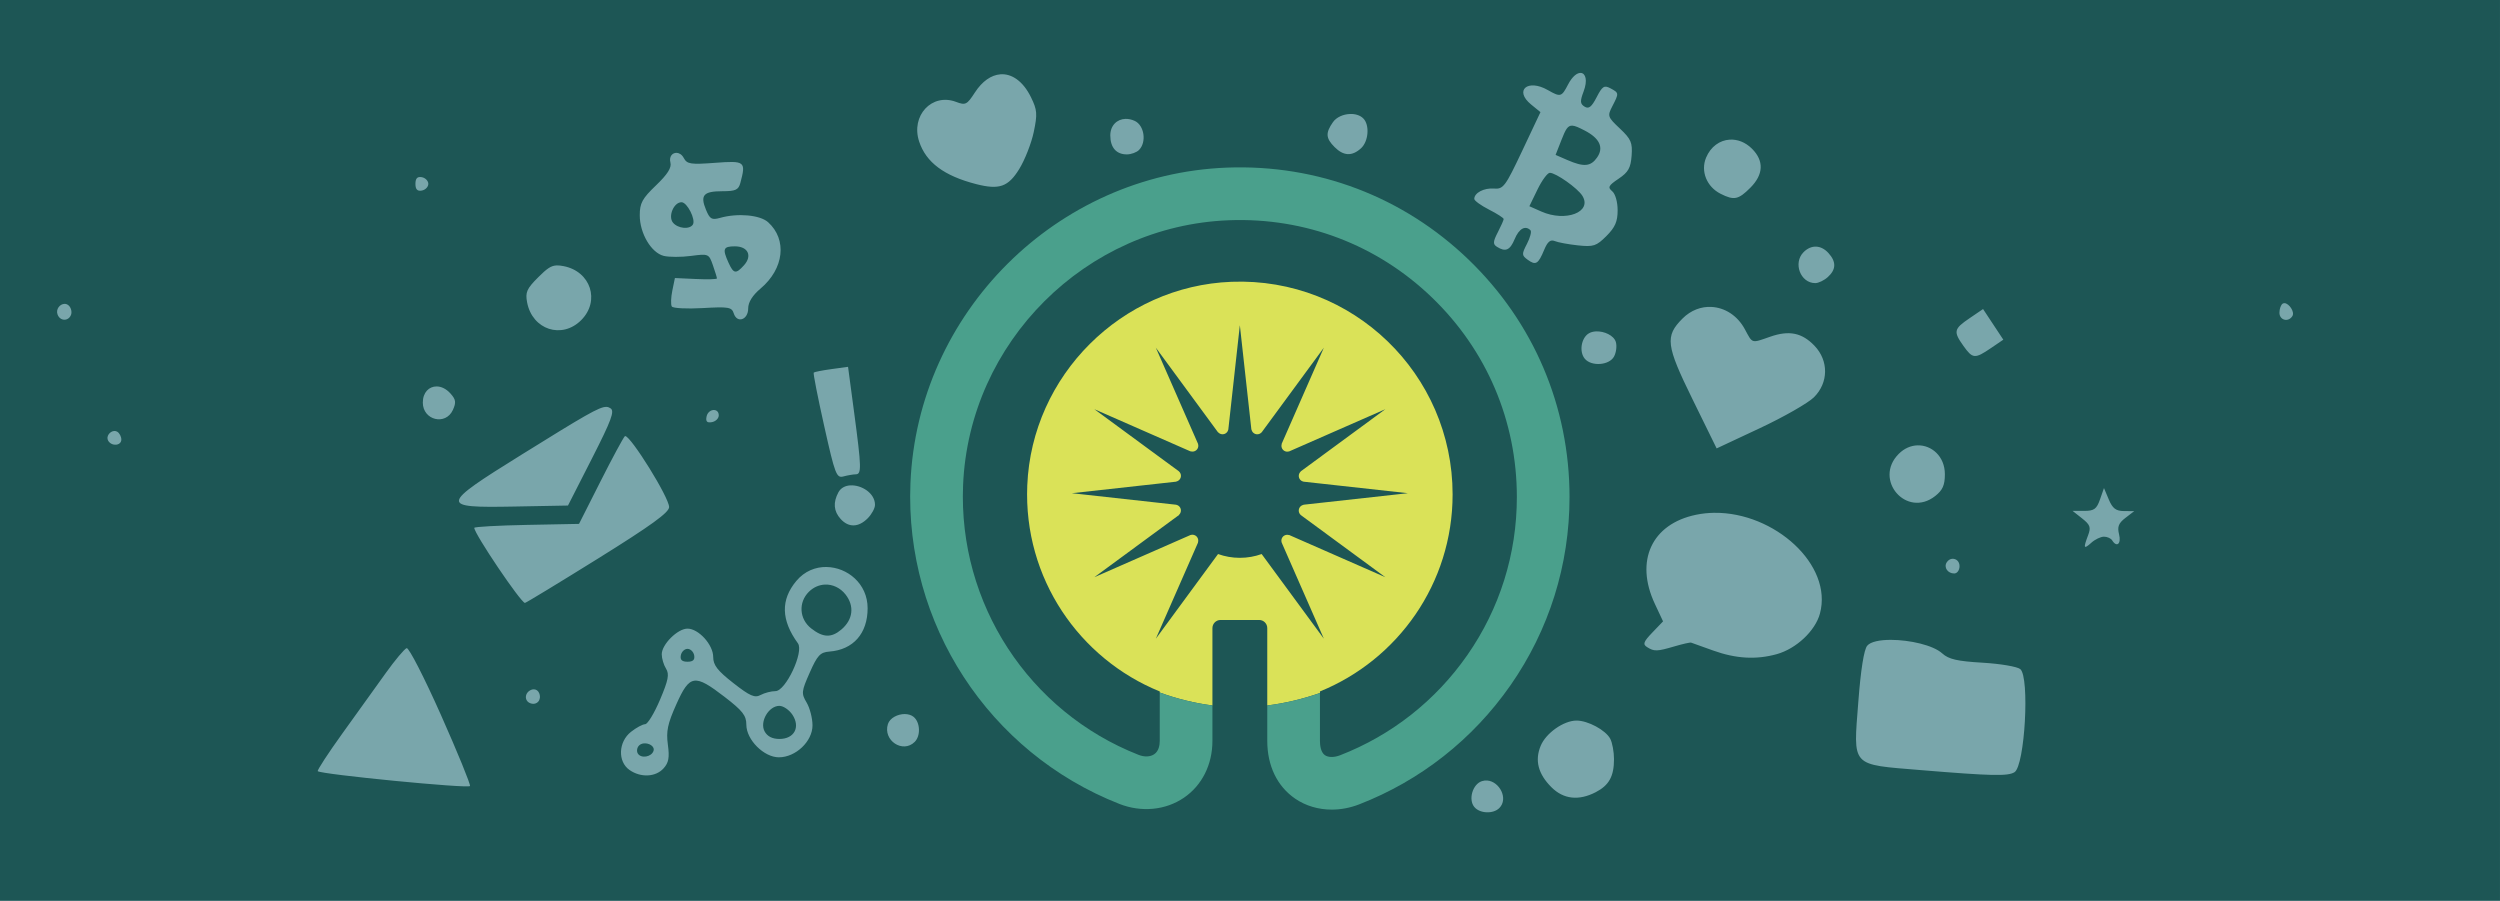
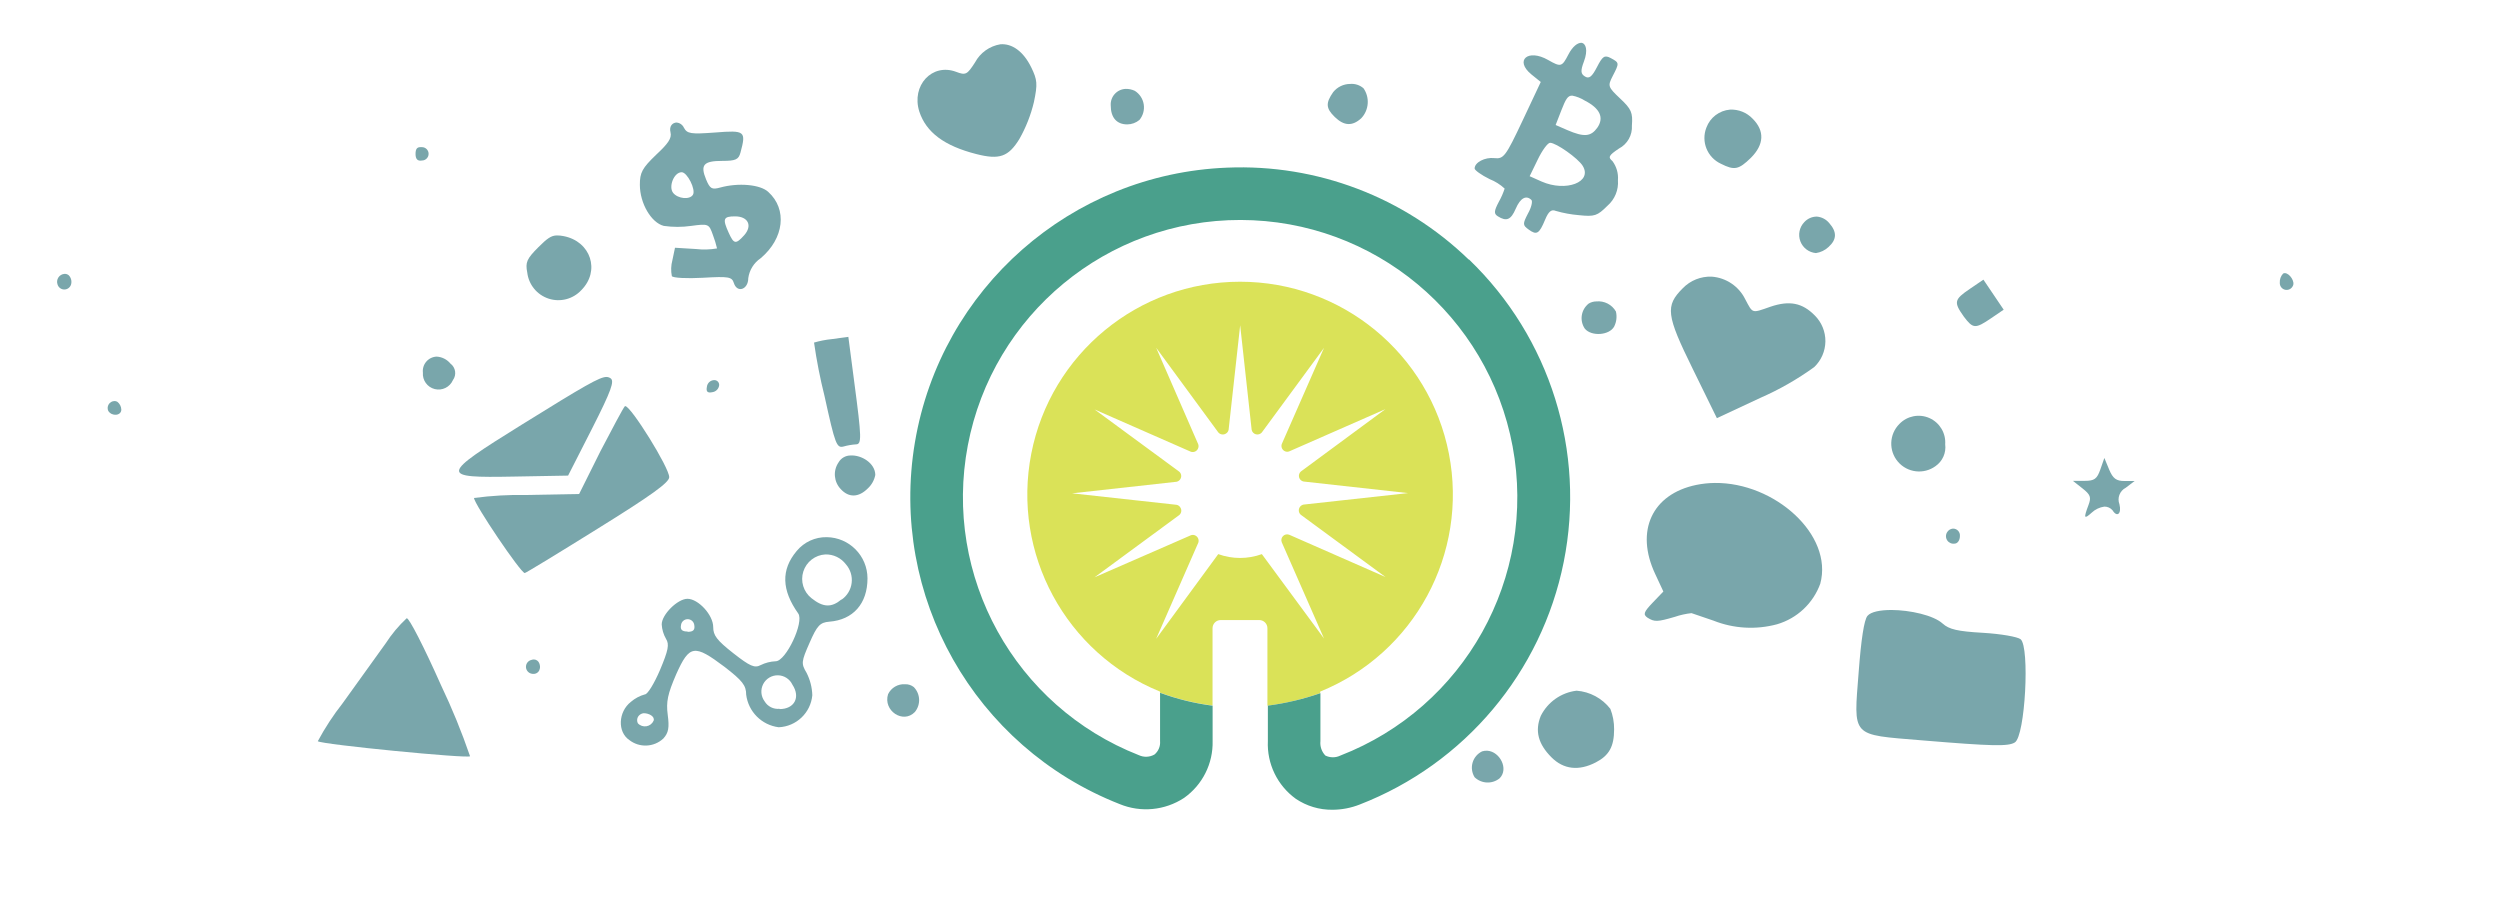
- <svg xmlns="http://www.w3.org/2000/svg" width="333.061" height="120" viewBox="0 0 88.122 31.75" version="1.1" id="svg8">
-   <defs id="defs2" />
-   <g id="layer1" transform="translate(-59.36641,-80.29061)">
-     <rect style="fill:#79a6ab;fill-opacity:1;stroke-width:0.294;stroke-linecap:square;stroke-dashoffset:0.093" id="rect962" width="88.122" height="31.75" x="59.366" y="80.291" />
-     <path id="path931" style="fill:#1d5655;fill-opacity:1;stroke-width:0.13" d="m 59.366,80.291 v 15.875 15.875 h 44.061 44.061 v -15.875 -15.875 h -44.061 z m 55.726,2.57 c 0.163,0.015 0.245,0.256 0.094,0.656 -0.13,0.344 -0.124,0.434 0.036,0.533 0.146,0.091 0.247,0.011 0.424,-0.332 0.199,-0.388 0.267,-0.432 0.486,-0.315 0.305,0.163 0.305,0.172 0.068,0.631 -0.179,0.346 -0.168,0.379 0.266,0.788 0.394,0.372 0.447,0.495 0.413,0.957 -0.032,0.431 -0.117,0.582 -0.458,0.811 -0.359,0.241 -0.392,0.304 -0.227,0.441 0.111,0.092 0.192,0.377 0.192,0.672 0,0.398 -0.088,0.6 -0.395,0.907 -0.355,0.355 -0.455,0.388 -1.004,0.33 -0.335,-0.036 -0.703,-0.104 -0.818,-0.152 -0.151,-0.063 -0.254,0.022 -0.373,0.311 -0.208,0.502 -0.296,0.555 -0.581,0.347 -0.212,-0.155 -0.214,-0.196 -0.024,-0.562 0.112,-0.217 0.168,-0.432 0.123,-0.477 -0.182,-0.182 -0.404,-0.059 -0.556,0.308 -0.165,0.399 -0.323,0.468 -0.628,0.274 -0.144,-0.091 -0.138,-0.18 0.032,-0.51 0.114,-0.22 0.207,-0.43 0.207,-0.468 0,-0.038 -0.233,-0.188 -0.518,-0.333 -0.285,-0.145 -0.518,-0.315 -0.518,-0.376 0,-0.213 0.342,-0.393 0.694,-0.365 0.33,0.026 0.399,-0.066 0.997,-1.333 l 0.642,-1.361 -0.329,-0.268 c -0.61,-0.497 -0.125,-0.917 0.588,-0.51 0.448,0.256 0.485,0.246 0.713,-0.194 0.153,-0.296 0.328,-0.422 0.455,-0.41 z m -20.471,0.049 c 0.405,-0.034 0.807,0.239 1.086,0.808 0.22,0.449 0.231,0.59 0.098,1.226 -0.083,0.395 -0.313,0.982 -0.512,1.305 -0.388,0.629 -0.705,0.74 -1.519,0.531 -1.131,-0.291 -1.766,-0.765 -2.009,-1.501 -0.301,-0.912 0.45,-1.719 1.301,-1.397 0.334,0.126 0.384,0.101 0.664,-0.331 0.261,-0.402 0.577,-0.614 0.892,-0.64 z m 12.329,1.398 c 0.181,-0.007 0.357,0.043 0.47,0.156 0.232,0.232 0.188,0.812 -0.082,1.056 -0.315,0.285 -0.614,0.271 -0.929,-0.045 -0.312,-0.312 -0.324,-0.498 -0.058,-0.878 0.125,-0.178 0.366,-0.28 0.599,-0.288 z m -7.908,0.173 c 0.101,-0.002 0.21,0.02 0.32,0.07 0.34,0.155 0.429,0.751 0.152,1.027 -0.086,0.086 -0.278,0.155 -0.428,0.155 -0.372,0 -0.583,-0.242 -0.583,-0.669 0,-0.348 0.235,-0.576 0.538,-0.583 z m 15.748,0.239 c -0.166,-0.01 -0.24,0.136 -0.384,0.504 l -0.207,0.527 0.414,0.18 c 0.582,0.253 0.824,0.233 1.049,-0.089 0.244,-0.349 0.094,-0.676 -0.438,-0.951 -0.201,-0.104 -0.334,-0.166 -0.434,-0.172 z m 5.545,0.493 c 0.269,-0.017 0.553,0.086 0.788,0.321 0.428,0.428 0.407,0.909 -0.061,1.376 -0.42,0.42 -0.572,0.451 -1.047,0.211 -0.489,-0.247 -0.71,-0.795 -0.512,-1.272 0.163,-0.393 0.485,-0.614 0.831,-0.636 z m -37.115,0.465 c 0.089,0.005 0.184,0.061 0.248,0.181 0.116,0.217 0.24,0.236 1.104,0.171 1.056,-0.08 1.094,-0.05 0.891,0.709 -0.066,0.245 -0.167,0.292 -0.638,0.292 -0.662,0 -0.786,0.141 -0.573,0.655 0.136,0.329 0.203,0.367 0.498,0.284 0.621,-0.175 1.407,-0.103 1.691,0.153 0.678,0.613 0.562,1.639 -0.263,2.336 -0.289,0.244 -0.439,0.484 -0.439,0.704 v 2.53e-4 c 0,0.403 -0.394,0.537 -0.509,0.173 -0.07,-0.22 -0.182,-0.239 -1.095,-0.186 -0.56,0.032 -1.05,0.007 -1.089,-0.057 -0.039,-0.064 -0.031,-0.316 0.019,-0.559 l 0.091,-0.443 0.741,0.034 c 0.408,0.019 0.741,0.01 0.741,-0.021 0,-0.03 -0.065,-0.24 -0.143,-0.465 -0.141,-0.403 -0.155,-0.409 -0.77,-0.328 -0.345,0.046 -0.778,0.045 -0.963,-7.59e-4 -0.441,-0.111 -0.844,-0.793 -0.845,-1.428 -4.12e-4,-0.432 0.085,-0.59 0.573,-1.058 0.407,-0.39 0.555,-0.624 0.508,-0.802 -0.057,-0.218 0.074,-0.352 0.222,-0.344 z m 30.776,0.704 c -0.082,0 -0.278,0.265 -0.435,0.589 l -0.286,0.589 0.422,0.187 c 0.86,0.38 1.802,0.018 1.446,-0.555 -0.167,-0.269 -0.934,-0.81 -1.147,-0.81 z m -39.814,0.148 c 0.017,6.38e-4 0.036,0.003 0.055,0.007 0.125,0.024 0.227,0.13 0.227,0.235 0,0.105 -0.102,0.211 -0.227,0.235 -0.159,0.031 -0.227,-0.039 -0.227,-0.235 0,-0.171 0.052,-0.246 0.171,-0.241 z m 9.208,0.889 c -0.275,0 -0.484,0.501 -0.301,0.721 0.174,0.209 0.587,0.248 0.7,0.066 0.109,-0.176 -0.201,-0.787 -0.399,-0.787 z m 1.881,1.555 c -0.413,0 -0.447,0.088 -0.225,0.577 0.179,0.394 0.259,0.407 0.545,0.09 0.302,-0.334 0.142,-0.667 -0.321,-0.667 z m 38.111,0.01 c 0.153,0.006 0.304,0.082 0.436,0.227 0.279,0.308 0.272,0.578 -0.022,0.845 -0.13,0.118 -0.33,0.214 -0.444,0.214 -0.523,0 -0.791,-0.712 -0.411,-1.092 0.135,-0.135 0.289,-0.2 0.442,-0.194 z m -44.387,0.662 c 0.069,-0.002 0.144,0.008 0.234,0.025 0.961,0.184 1.301,1.226 0.623,1.905 -0.679,0.679 -1.72,0.338 -1.905,-0.623 -0.069,-0.361 -0.016,-0.483 0.392,-0.89 0.305,-0.305 0.45,-0.412 0.656,-0.417 z m 60.898,1.33 c 0.159,0.008 0.368,0.308 0.278,0.455 -0.142,0.23 -0.457,0.149 -0.457,-0.116 0,-0.138 0.052,-0.283 0.115,-0.322 0.02,-0.012 0.042,-0.017 0.064,-0.016 z m -78.252,0.025 c 0.054,-6.88e-4 0.108,0.019 0.155,0.066 0.078,0.078 0.111,0.222 0.074,0.321 -0.09,0.233 -0.382,0.229 -0.473,-0.006 -0.074,-0.192 0.082,-0.378 0.244,-0.38 z m 58.055,0.109 c 0.462,0.024 0.911,0.296 1.175,0.787 0.277,0.514 0.22,0.497 0.894,0.262 0.668,-0.233 1.12,-0.14 1.561,0.32 0.504,0.527 0.496,1.303 -0.02,1.815 -0.206,0.204 -1.062,0.693 -1.902,1.087 l -1.528,0.716 -0.85,-1.732 c -0.937,-1.908 -0.976,-2.222 -0.352,-2.847 0.296,-0.296 0.663,-0.428 1.023,-0.409 z m 9.571,0.074 0.357,0.54 0.357,0.54 -0.44,0.299 c -0.564,0.383 -0.64,0.377 -0.964,-0.077 -0.363,-0.51 -0.343,-0.6 0.211,-0.976 z m -13.645,0.788 c 0.288,-0.014 0.627,0.141 0.699,0.367 0.044,0.14 0.017,0.373 -0.061,0.518 -0.167,0.313 -0.799,0.36 -1.033,0.077 -0.201,-0.243 -0.128,-0.722 0.136,-0.888 0.073,-0.046 0.163,-0.069 0.259,-0.074 z m -26.363,1.249 0.216,1.62 c 0.259,1.941 0.264,2.167 0.054,2.169 -0.089,9.75e-4 -0.282,0.034 -0.43,0.074 -0.248,0.067 -0.297,-0.06 -0.68,-1.773 -0.227,-1.015 -0.394,-1.864 -0.37,-1.887 0.023,-0.023 0.305,-0.079 0.626,-0.123 z m -14.502,0.691 c 0.159,0.001 0.334,0.079 0.485,0.246 0.194,0.215 0.209,0.316 0.088,0.583 -0.255,0.56 -1.06,0.363 -1.06,-0.26 0,-0.362 0.223,-0.571 0.488,-0.569 z m 5.986,0.721 c 0.057,0.002 0.099,0.022 0.143,0.05 0.153,0.096 0.034,0.417 -0.656,1.772 l -0.843,1.655 -1.911,0.036 c -2.628,0.049 -2.615,-0.033 0.277,-1.83 2.215,-1.376 2.743,-1.692 2.989,-1.683 z M 84.544,94.744 c 0.086,0.006 0.158,0.067 0.158,0.188 0,0.106 -0.107,0.213 -0.239,0.238 -0.173,0.033 -0.226,-0.019 -0.192,-0.193 0.031,-0.16 0.163,-0.242 0.273,-0.234 z m -21.149,0.738 c 0.036,-0.002 0.073,0.007 0.107,0.028 0.077,0.048 0.141,0.171 0.141,0.274 0,0.218 -0.334,0.251 -0.461,0.046 -0.092,-0.149 0.056,-0.341 0.213,-0.348 z m 18.011,0.18 c 0.205,0.012 1.546,2.165 1.546,2.503 0,0.189 -0.638,0.651 -2.51,1.816 -1.381,0.859 -2.538,1.562 -2.572,1.562 -0.141,0 -1.786,-2.437 -1.786,-2.646 0,-0.038 0.831,-0.084 1.846,-0.104 l 1.846,-0.036 0.753,-1.49 c 0.414,-0.82 0.802,-1.539 0.861,-1.599 0.004,-0.004 0.01,-0.006 0.016,-0.006 z m 45.548,0.327 c 0.499,-0.016 0.967,0.388 0.967,1.018 0,0.385 -0.078,0.561 -0.341,0.768 -1.009,0.794 -2.194,-0.577 -1.284,-1.487 0.199,-0.199 0.432,-0.292 0.659,-0.299 z m -37.615,1.411 c 0.39,-0.023 0.87,0.271 0.87,0.686 0,0.119 -0.117,0.333 -0.259,0.476 -0.323,0.323 -0.672,0.331 -0.952,0.022 -0.246,-0.272 -0.272,-0.579 -0.08,-0.938 0.086,-0.16 0.244,-0.236 0.421,-0.247 z m 44.19,0.094 0.17,0.404 c 0.132,0.314 0.251,0.405 0.533,0.407 l 0.363,0.003 -0.31,0.238 c -0.243,0.187 -0.291,0.312 -0.224,0.58 0.084,0.333 -0.08,0.476 -0.243,0.212 -0.044,-0.071 -0.174,-0.13 -0.289,-0.13 -0.115,0 -0.316,0.096 -0.446,0.214 -0.269,0.244 -0.289,0.198 -0.113,-0.266 0.105,-0.277 0.073,-0.367 -0.212,-0.592 l -0.336,-0.265 h 0.413 c 0.346,0 0.436,-0.066 0.554,-0.404 z m -13.729,0.873 c 2.105,-0.023 4.181,1.828 3.717,3.552 -0.164,0.609 -0.835,1.239 -1.522,1.43 -0.724,0.201 -1.438,0.161 -2.239,-0.127 -0.392,-0.141 -0.742,-0.266 -0.778,-0.279 -0.036,-0.013 -0.298,0.046 -0.583,0.13 -0.622,0.183 -0.721,0.186 -0.97,0.028 -0.16,-0.101 -0.13,-0.186 0.185,-0.515 l 0.377,-0.393 -0.29,-0.619 c -0.71,-1.516 -0.11,-2.814 1.451,-3.138 0.216,-0.045 0.434,-0.067 0.651,-0.07 z m 8.39,1.62 c 0.126,-0.006 0.248,0.092 0.248,0.259 0,0.143 -0.084,0.259 -0.187,0.259 -0.229,0 -0.375,-0.213 -0.267,-0.389 0.053,-0.086 0.13,-0.126 0.206,-0.13 z m -39.69,0.29 c 0.731,0.01 1.449,0.584 1.449,1.453 0,0.89 -0.506,1.464 -1.349,1.528 -0.322,0.025 -0.422,0.131 -0.691,0.74 -0.295,0.668 -0.302,0.733 -0.109,1.059 0.113,0.191 0.206,0.552 0.206,0.802 0,0.564 -0.592,1.126 -1.186,1.126 -0.527,0 -1.146,-0.62 -1.146,-1.149 0,-0.325 -0.13,-0.491 -0.768,-0.982 -1.057,-0.814 -1.228,-0.788 -1.697,0.257 -0.31,0.691 -0.366,0.955 -0.301,1.428 0.062,0.454 0.029,0.636 -0.153,0.837 -0.279,0.308 -0.805,0.332 -1.2,0.055 -0.421,-0.295 -0.394,-0.992 0.053,-1.344 0.188,-0.148 0.412,-0.269 0.499,-0.269 0.087,0 0.322,-0.386 0.522,-0.858 0.296,-0.697 0.336,-0.904 0.214,-1.1 -0.083,-0.133 -0.151,-0.361 -0.151,-0.508 0,-0.346 0.559,-0.903 0.907,-0.903 0.392,0 0.907,0.568 0.907,1 0,0.287 0.15,0.481 0.71,0.919 0.588,0.46 0.754,0.532 0.963,0.419 0.139,-0.074 0.374,-0.135 0.522,-0.135 0.36,0 1.01,-1.384 0.791,-1.685 -0.596,-0.82 -0.613,-1.535 -0.053,-2.202 0.289,-0.344 0.676,-0.494 1.059,-0.489 z m -0.05,0.619 c -0.205,0.008 -0.409,0.092 -0.574,0.257 -0.373,0.373 -0.336,0.958 0.082,1.287 0.417,0.328 0.712,0.34 1.064,0.042 0.413,-0.35 0.47,-0.826 0.148,-1.237 -0.189,-0.24 -0.456,-0.358 -0.72,-0.349 z m 37.574,1.949 c 0.654,0.002 1.483,0.185 1.806,0.479 0.224,0.204 0.528,0.274 1.421,0.326 0.625,0.037 1.222,0.138 1.328,0.226 0.337,0.28 0.162,3.403 -0.204,3.634 -0.23,0.145 -0.81,0.132 -3.289,-0.073 -2.508,-0.208 -2.394,-0.084 -2.215,-2.421 0.085,-1.116 0.198,-1.828 0.312,-1.964 0.12,-0.144 0.449,-0.208 0.842,-0.207 z m -52.324,0.291 c 0.077,-0.026 0.621,1.034 1.208,2.354 0.587,1.32 1.048,2.448 1.025,2.507 -0.041,0.099 -5.252,-0.41 -5.366,-0.523 -0.028,-0.029 0.365,-0.631 0.874,-1.339 0.509,-0.708 1.194,-1.661 1.522,-2.119 0.328,-0.458 0.66,-0.853 0.737,-0.879 z m 9.9,0.026 c -0.105,0 -0.211,0.102 -0.235,0.227 -0.031,0.159 0.039,0.227 0.235,0.227 0.195,0 0.265,-0.068 0.235,-0.227 -0.024,-0.125 -0.13,-0.227 -0.235,-0.227 z m -5.417,1.426 c 0.084,0.001 0.157,0.053 0.191,0.14 0.091,0.238 -0.085,0.435 -0.314,0.351 -0.226,-0.083 -0.203,-0.383 0.037,-0.475 0.029,-0.011 0.058,-0.016 0.086,-0.015 z m 8.657,0.583 c -0.378,0 -0.704,0.56 -0.523,0.899 0.095,0.177 0.272,0.268 0.523,0.268 0.522,0 0.746,-0.414 0.46,-0.851 -0.114,-0.173 -0.321,-0.315 -0.46,-0.315 z m 4.427,0.29 c 0.115,0.002 0.224,0.033 0.305,0.1 0.232,0.193 0.252,0.665 0.037,0.88 -0.419,0.419 -1.127,-0.051 -0.945,-0.627 0.069,-0.217 0.349,-0.357 0.602,-0.354 z m 23.669,0.229 c 0.403,-6.5e-4 1.025,0.335 1.189,0.64 0.073,0.137 0.133,0.461 0.133,0.72 0,0.606 -0.175,0.922 -0.645,1.165 -0.598,0.309 -1.136,0.249 -1.561,-0.176 -0.469,-0.469 -0.592,-0.944 -0.378,-1.46 0.186,-0.449 0.809,-0.888 1.263,-0.889 z m -32.88,0.805 c -0.061,0.007 -0.119,0.03 -0.163,0.073 -0.074,0.074 -0.094,0.202 -0.044,0.284 0.115,0.185 0.481,0.123 0.553,-0.093 0.053,-0.16 -0.162,-0.285 -0.346,-0.264 z m 29.736,1.308 c 0.431,0.036 0.753,0.641 0.423,0.971 -0.215,0.215 -0.687,0.195 -0.88,-0.037 -0.22,-0.265 -0.06,-0.808 0.268,-0.912 0.065,-0.021 0.128,-0.027 0.19,-0.022 z" />
-   </g>
-   <g id="layer2" style="display:inline" transform="translate(-45.89711,-16.53646)">
-     <g id="g1102" transform="matrix(0.3570612,0,0,0.3570612,51.20569,-1.382575)">
-       <g id="g68" transform="matrix(0.2822222,0,0,-0.2822222,109.6821,104.88)">
-         <path d="m 0,0 c -2.383,-0.854 -4.95,-1.323 -7.628,-1.323 -2.677,0 -5.245,0.469 -7.628,1.323 l -21.756,-29.61 14.768,33.653 c -0.013,0.012 -0.026,0.026 -0.04,0.038 0.296,0.9 -0.067,1.914 -0.92,2.407 -0.523,0.301 -1.12,0.339 -1.652,0.166 -0.004,0.005 -0.009,0.01 -0.013,0.015 L -58.522,-8.1 -28.913,13.656 c -0.005,0.017 -0.009,0.034 -0.015,0.051 0.711,0.631 0.907,1.695 0.412,2.551 -0.302,0.523 -0.801,0.855 -1.348,0.971 -0.002,0.006 -0.003,0.012 -0.004,0.019 l -36.528,4.036 36.528,4.037 c 0.002,0.018 0.008,0.035 0.011,0.053 0.929,0.193 1.627,1.015 1.627,2.001 0,0.606 -0.269,1.145 -0.688,1.519 0.002,0.006 0.003,0.013 0.005,0.019 L -58.522,50.668 -24.869,35.9 c 0.012,0.014 0.025,0.026 0.037,0.04 0.9,-0.296 1.915,0.067 2.407,0.92 0.302,0.523 0.34,1.12 0.167,1.652 0.005,0.004 0.01,0.009 0.014,0.013 l -14.768,33.654 21.756,-29.61 c 0.016,0.006 0.034,0.01 0.051,0.016 0.631,-0.712 1.695,-0.907 2.551,-0.413 0.522,0.302 0.854,0.801 0.97,1.349 0.007,10e-4 0.013,0.003 0.02,0.004 l 4.036,36.527 4.037,-36.527 c 0.018,-0.003 0.035,-0.008 0.053,-0.012 0.193,-0.928 1.015,-1.626 2.001,-1.626 0.606,0 1.144,0.269 1.519,0.687 C -0.012,42.572 -0.006,42.571 0,42.569 L 21.756,72.179 6.988,38.525 C 7.002,38.513 7.014,38.5 7.028,38.488 6.732,37.588 7.095,36.574 7.948,36.081 8.47,35.78 9.068,35.742 9.6,35.914 9.604,35.909 9.609,35.905 9.613,35.9 L 43.266,50.668 13.657,28.913 c 0.006,-0.017 0.01,-0.035 0.016,-0.051 -0.712,-0.631 -0.907,-1.696 -0.413,-2.551 0.302,-0.523 0.801,-0.855 1.348,-0.971 0.002,-0.006 0.004,-0.012 0.005,-0.019 L 51.14,21.284 14.613,17.248 c -0.004,-0.018 -0.009,-0.036 -0.012,-0.054 -0.928,-0.193 -1.627,-1.015 -1.627,-2.001 0,-0.606 0.269,-1.144 0.688,-1.519 -0.002,-0.006 -0.003,-0.012 -0.005,-0.018 L 43.266,-8.1 9.613,6.669 C 9.601,6.655 9.588,6.642 9.576,6.628 8.676,6.924 7.661,6.561 7.169,5.708 6.867,5.186 6.83,4.588 7.002,4.057 6.997,4.052 6.993,4.048 6.988,4.043 L 21.756,-29.61 Z m 20.39,-48.61 v 0.548 c 27.21,11.065 46.404,37.744 46.404,68.93 0,42.069 -34.906,75.985 -77.335,74.366 -38.479,-1.468 -69.867,-32.761 -71.445,-71.236 -1.333,-32.521 18.223,-60.627 46.341,-72.061 v -0.374 c 6.005,-2.193 12.204,-3.73 18.426,-4.525 V -25.9 c 0,1.567 1.275,2.841 2.842,2.841 h 13.498 c 1.567,0 2.842,-1.274 2.842,-2.842 V -52.97 c 6.157,0.771 12.36,2.253 18.427,4.36" style="fill:#dae258;fill-opacity:1;fill-rule:nonzero;stroke:none" id="path70" />
-       </g>
-       <g id="g72" transform="matrix(0.2822222,0,0,-0.2822222,130.0974,75.80195)">
-         <path d="m 0,0 c -22.788,21.935 -52.787,33.343 -84.47,32.141 -59.635,-2.281 -108.273,-50.77 -110.718,-110.394 -2.014,-49.143 27.354,-94.225 73.079,-112.182 7.711,-3.027 16.15,-2.221 22.575,2.16 6.341,4.322 9.978,11.583 9.978,19.922 v 12.359 c -6.223,0.795 -12.422,2.332 -18.427,4.525 v -16.884 c 0,-1.543 -0.335,-3.61 -1.929,-4.696 -1.387,-0.945 -3.428,-1.033 -5.461,-0.235 -38.421,15.088 -63.097,52.975 -61.403,94.276 2.053,50.09 42.907,90.824 93.008,92.736 26.635,1.017 51.843,-8.574 70.989,-27.004 19.158,-18.44 29.709,-43.235 29.709,-69.818 0,-19.917 -5.998,-39.046 -17.344,-55.316 -11.096,-15.912 -26.481,-28.018 -44.493,-35.01 -2.068,-0.803 -4.098,-0.792 -5.296,0.027 -1.518,1.04 -1.745,3.597 -1.745,5.029 v 16.721 c -6.067,-2.107 -12.27,-3.589 -18.426,-4.359 v -12.362 c 0,-8.739 3.467,-15.924 9.763,-20.234 3.705,-2.536 8.159,-3.829 12.795,-3.829 3.168,0 6.422,0.604 9.577,1.829 21.437,8.322 39.742,22.723 52.939,41.648 13.514,19.377 20.656,42.15 20.656,65.856 C 35.356,-51.456 22.8,-21.946 0,0" style="fill:#4aa08c;fill-opacity:1;fill-rule:nonzero;stroke:none" id="path74" />
-       </g>
+ <svg xmlns="http://www.w3.org/2000/svg" viewBox="0 0 333 120">
+   <defs>
+     <style>.cls{fill:#79a6ab;}.cls{transform-origin: center center; transform: translateY(-4px); animation: hov alternate 3s ease-in-out infinite;}.cls:nth-of-type(odd):not(.m){animation-delay: 1.5s;}@keyframes hov {0%{ transform: translateY(-4px);}100%{transform: translateY(4px);}}</style>
+   </defs>
+   <g>
+     <g>
+       <path fill="#dae258" d="M168.08,73.81a8.53,8.53,0,0,1-5.81,0L154,85.09l5.62-12.82h0a.79.79,0,0,0-.36-.92.75.75,0,0,0-.62-.06h0L145.79,76.9l11.28-8.29v0a.76.76,0,0,0,.16-1,.74.74,0,0,0-.51-.37h0l-13.92-1.53,13.92-1.54v0a.79.79,0,0,0,.62-.76.77.77,0,0,0-.26-.58h0l-11.28-8.29,12.82,5.63v0a.77.77,0,0,0,.92-.35.78.78,0,0,0,.07-.63h0L154,46.32l8.28,11.28h0a.78.78,0,0,0,1,.16.74.74,0,0,0,.37-.51h0l1.54-13.92,1.53,13.92h0a.78.78,0,0,0,1.35.36h0l8.29-11.28-5.63,12.82h0a.78.78,0,0,0,.35.92.74.74,0,0,0,.63.06h0l12.82-5.63L173.28,62.8v0a.77.77,0,0,0,.36,1.34h0l13.91,1.54-13.91,1.53v0A.79.79,0,0,0,173,68a.76.76,0,0,0,.27.57h0l11.28,8.29-12.82-5.63v0a.77.77,0,0,0-1,1h0l5.63,12.82Zm7.77,18.52v-.21a28.34,28.34,0,1,0-21.34,0v.14a31.91,31.91,0,0,0,7,1.72V83.68a1.09,1.09,0,0,1,1.09-1.09h5.14a1.09,1.09,0,0,1,1.08,1.09V94a35.08,35.08,0,0,0,7-1.66" />
+     </g>
+     <g>
+       <path fill="#4aa08c" d="M195.63,34.57a43.61,43.61,0,0,0-32.17-12.24,43.92,43.92,0,0,0-14.33,84.77,9.23,9.23,0,0,0,8.59-.82,9,9,0,0,0,3.8-7.59V94a31.91,31.91,0,0,1-7-1.72v6.43a2.09,2.09,0,0,1-.74,1.79,2.27,2.27,0,0,1-2.08.09,36.92,36.92,0,1,1,26.84.05,2.28,2.28,0,0,1-2,0,2.41,2.41,0,0,1-.66-1.92V92.33a35.24,35.24,0,0,1-7,1.66v4.7a9,9,0,0,0,3.72,7.71,8.56,8.56,0,0,0,4.87,1.46,10,10,0,0,0,3.65-.7,43.92,43.92,0,0,0,14.56-72.59" />
    </g>
  </g>
+   <g>
+     <path class="cls" d="M77.43,42.65c2.56-2.57,1.27-6.5-2.36-7.2a4.23,4.23,0,0,0-.88-.09h0c-.78,0-1.33.42-2.48,1.57-1.54,1.54-1.75,2-1.48,3.37A4.17,4.17,0,0,0,77.43,42.65Z" />
+     <path class="cls" d="M120.57,95.14a2.35,2.35,0,0,0-2.28,1.33c-.69,2.18,2,4,3.57,2.37a2.49,2.49,0,0,0-.14-3.32A1.77,1.77,0,0,0,120.57,95.14Z" />
+     <path class="cls" d="M133.24,9.9a4.7,4.7,0,0,0-3.37,2.42c-1.05,1.63-1.24,1.73-2.51,1.25-3.21-1.21-6,1.83-4.91,5.28.91,2.78,3.32,4.58,7.59,5.67,3.08.79,4.28.37,5.74-2a18.84,18.84,0,0,0,1.94-4.93c.5-2.41.46-2.94-.37-4.64C136.29,10.8,134.77,9.77,133.24,9.9Z" />
+     <path class="cls" d="M15.63,57.52a.66.66,0,0,0-.4-.1.93.93,0,0,0-.81,1.31c.48.78,1.74.65,1.74-.17A1.37,1.37,0,0,0,15.63,57.52Z" />
+     <path class="cls" d="M151.16,16.1a2.7,2.7,0,0,0-1.21-.26h0a2.07,2.07,0,0,0-2,2.2c0,1.62.79,2.53,2.2,2.53a2.57,2.57,0,0,0,1.62-.59A2.61,2.61,0,0,0,151.16,16.1Z" />
+     <path class="cls" d="M260.36,76.41c.38,0,.7-.44.7-1a.91.91,0,0,0-.94-1,1,1,0,0,0-.77.49A1,1,0,0,0,260.36,76.41Z" />
+     <path class="cls" d="M95.16,54.63a1,1,0,0,0-1,.88c-.13.66.07.86.72.73a1.06,1.06,0,0,0,.91-.9.64.64,0,0,0-.6-.71Z" />
+     <path class="cls" d="M265.23,46.38l1.66-1.13-1.35-2-1.35-2-1.81,1.23c-2.09,1.42-2.17,1.76-.8,3.69C262.81,47.8,263.1,47.83,265.23,46.38Z" />
+     <path class="cls" d="M54.17,86.35a17.68,17.68,0,0,0-2.78,3.32l-5.75,8a35,35,0,0,0-3.31,5.06c.43.43,20.13,2.35,20.28,2a88.86,88.86,0,0,0-3.87-9.47C56.52,90.26,54.47,86.25,54.17,86.35Z" />
+     <path class="cls" d="M71.12,91.84h0a1,1,0,0,0-.33.06.94.94,0,0,0-.14,1.79c.87.32,1.53-.42,1.19-1.32A.78.78,0,0,0,71.12,91.84Z" />
+     <path class="cls" d="M110.12,75.55a5.07,5.07,0,0,0-4,1.84c-2.12,2.52-2,5.22.2,8.32.83,1.14-1.63,6.37-3,6.37a5,5,0,0,0-2,.51c-.8.43-1.42.16-3.64-1.58S95,88.62,95,87.53c0-1.63-2-3.77-3.43-3.77-1.31,0-3.43,2.1-3.43,3.41a4.35,4.35,0,0,0,.57,1.92c.47.74.31,1.52-.8,4.16-.76,1.78-1.65,3.24-2,3.24a4.83,4.83,0,0,0-1.88,1c-1.69,1.33-1.8,4-.21,5.08a3.5,3.5,0,0,0,4.54-.2c.69-.76.81-1.45.58-3.17s0-2.78,1.13-5.39c1.77-3.95,2.42-4,6.42-1,2.41,1.86,2.9,2.49,2.9,3.72a5,5,0,0,0,4.33,4.34,4.7,4.7,0,0,0,4.48-4.26,7,7,0,0,0-.77-3c-.73-1.23-.7-1.48.41-4,1-2.3,1.4-2.7,2.61-2.8,3.19-.24,5.1-2.41,5.1-5.77A5.5,5.5,0,0,0,110.12,75.55ZM87.06,100a1.27,1.27,0,0,1-2.09.35.91.91,0,0,1,.17-1.07,1,1,0,0,1,.61-.28h0C86.45,99,87.26,99.44,87.06,100Zm4.53-11.88c-.74,0-1-.25-.88-.85a.89.89,0,0,1,1.77,0C92.59,87.91,92.33,88.16,91.59,88.16Zm12.25,10.29a2.06,2.06,0,0,1-2-1,2.17,2.17,0,1,1,3.71-2.21C106.66,96.88,105.81,98.45,103.84,98.45Zm8.25-14.57c-1.33,1.12-2.45,1.08-4-.16a3.27,3.27,0,0,1,1.85-5.83h0a3.33,3.33,0,0,1,2.73,1.31A3.18,3.18,0,0,1,112.09,83.88Z" />
+     <path class="cls m" d="M89.14,67.56c0-1.28-5.07-9.41-5.84-9.46h0l-.06,0c-.23.23-1.69,3-3.26,6L77.14,69.8l-7,.13a46.85,46.85,0,0,0-7,.4c0,.78,6.22,10,6.76,10,.12,0,4.5-2.66,9.71-5.91C86.73,70,89.14,68.27,89.14,67.56Z" />
+     <path class="cls" d="M257.81,66.09a3.06,3.06,0,0,0,1.29-2.91A3.55,3.55,0,0,0,253,60.47,3.71,3.71,0,0,0,257.81,66.09Z" />
+     <path class="cls" d="M8.6,40.48h0a1.06,1.06,0,0,0-.93,1.43.94.94,0,0,0,1.79,0,1.26,1.26,0,0,0-.28-1.22A.77.77,0,0,0,8.6,40.48Z" />
+     <path class="cls" d="M56.2,25.38a.89.89,0,0,0,0-1.78l-.21,0h0c-.45,0-.64.26-.64.91S55.6,25.49,56.2,25.38Z" />
+     <path class="cls" d="M68.45,67.48l7.22-.13,3.19-6.26c2.6-5.12,3-6.33,2.47-6.7a1,1,0,0,0-.54-.18c-.93,0-2.92,1.16-11.3,6.36C58.56,67.36,58.52,67.67,68.45,67.48Z" />
+     <path class="cls" d="M56.33,53.63a2.09,2.09,0,0,0,4,1,1.58,1.58,0,0,0-.33-2.2,2.57,2.57,0,0,0-1.83-.93h0A1.92,1.92,0,0,0,56.33,53.63Z" />
+     <path class="cls" d="M113.28,64.67a1.84,1.84,0,0,0-1.59.93,2.83,2.83,0,0,0,.3,3.55c1.06,1.16,2.38,1.13,3.6-.09a3.28,3.28,0,0,0,1-1.8C116.57,65.69,114.75,64.58,113.28,64.67Z" />
+     <path class="cls" d="M280.94,66.55,280.3,65l-.53,1.52c-.45,1.28-.79,1.53-2.1,1.53h-1.56l1.27,1c1.08.85,1.2,1.19.8,2.24-.66,1.75-.59,1.92.43,1a3.09,3.09,0,0,1,1.69-.81,1.41,1.41,0,0,1,1.09.49c.61,1,1.23.45.92-.8a1.76,1.76,0,0,1,.84-2.2l1.18-.9H283C281.89,68.08,281.44,67.74,280.94,66.55Z" />
+     <path class="cls" d="M242,32.85a2.26,2.26,0,0,0-1.67.74,2.44,2.44,0,0,0,1.55,4.12,3.1,3.1,0,0,0,1.68-.81c1.11-1,1.14-2,.09-3.19A2.4,2.4,0,0,0,242,32.85Z" />
+     <path class="cls" d="M235.84,44.85c-2.55.89-2.34.95-3.38-1a5.42,5.42,0,0,0-4.45-3h0a5.09,5.09,0,0,0-3.86,1.54c-2.36,2.36-2.22,3.55,1.33,10.76l3.21,6.55L234.47,57a38.54,38.54,0,0,0,7.19-4.11,4.8,4.8,0,0,0,.08-6.86C240.07,44.33,238.36,44,235.84,44.85Z" />
+     <path class="cls" d="M264.13,88.29c-3.37-.19-4.52-.46-5.37-1.23-1.22-1.11-4.35-1.8-6.82-1.81-1.49,0-2.73.24-3.19.78s-.85,3.21-1.17,7.43c-.68,8.83-1.11,8.36,8.37,9.15s11.56.83,12.43.28c1.38-.88,2-12.68.77-13.74C268.75,88.82,266.49,88.43,264.13,88.29Z" />
+     <path class="cls" d="M88.42,34.09a12.84,12.84,0,0,0,3.64,0c2.32-.31,2.38-.28,2.91,1.24a14,14,0,0,1,.54,1.76,9.77,9.77,0,0,1-2.8.08L89.91,37l-.35,1.67a4.61,4.61,0,0,0-.07,2.11c.15.24,2,.34,4.12.22,3.45-.2,3.88-.13,4.14.7.44,1.38,1.92.87,1.92-.65h0a3.82,3.82,0,0,1,1.66-2.66c3.12-2.64,3.56-6.52,1-8.83-1.08-1-4-1.24-6.4-.58-1.11.31-1.36.17-1.88-1.08-.8-1.94-.34-2.47,2.17-2.47,1.78,0,2.16-.18,2.41-1.1.77-2.87.63-3-3.37-2.68-3.26.24-3.73.17-4.17-.65a1.17,1.17,0,0,0-.94-.68c-.56,0-1.05.48-.84,1.3s-.38,1.56-1.92,3c-1.84,1.77-2.17,2.37-2.16,4C85.23,31.09,86.75,33.67,88.42,34.09Zm9.49-1.27c1.75,0,2.35,1.25,1.21,2.52s-1.38,1.15-2.06-.34C96.22,33.15,96.34,32.82,97.91,32.82ZM90.8,26.94c.74,0,1.91,2.31,1.5,3s-2,.55-2.64-.25S89.76,26.94,90.8,26.94Z" />
+     <path class="cls" d="M112.38,63.47a8,8,0,0,1,1.62-.28c.8,0,.77-.86-.2-8.2L113,48.87l-2.21.3a13.24,13.24,0,0,0-2.36.46,70.53,70.53,0,0,0,1.4,7.14C111.25,63.24,111.44,63.72,112.38,63.47Z" />
+     <path class="cls" d="M228.41,68.33h0a12.85,12.85,0,0,0-2.46.26c-5.9,1.22-8.17,6.13-5.48,11.86l1.09,2.34-1.42,1.48c-1.19,1.25-1.31,1.57-.7,2,.94.59,1.31.58,3.66-.11a10.32,10.32,0,0,1,2.21-.49l2.93,1a13.43,13.43,0,0,0,8.47.48,8.73,8.73,0,0,0,5.75-5.4C244.22,75.24,236.37,68.24,228.41,68.33Z" />
+     <path class="cls" d="M304.35,40.38h0a.48.48,0,0,0-.24.06,1.63,1.63,0,0,0-.44,1.22.91.91,0,0,0,1.73.44C305.74,41.55,305,40.41,304.35,40.38Z" />
+     <path class="cls" d="M215.81,17.13c-1.64-1.55-1.68-1.67-1-3,.9-1.74.9-1.77-.25-2.39-.83-.44-1.09-.27-1.84,1.19-.67,1.3-1.05,1.6-1.6,1.26s-.63-.71-.14-2c.57-1.52.26-2.43-.35-2.49h0c-.48,0-1.14.44-1.72,1.56-.86,1.66-1,1.7-2.7.73-2.69-1.54-4.52.05-2.22,1.93l1.24,1-2.42,5.14c-2.26,4.79-2.52,5.14-3.77,5s-2.62.57-2.62,1.38c0,.23.88.87,2,1.42a6.41,6.41,0,0,1,2,1.26,9.79,9.79,0,0,1-.78,1.77c-.65,1.24-.67,1.58-.13,1.92,1.16.73,1.75.47,2.38-1s1.41-1.85,2.1-1.17c.17.17,0,1-.47,1.81-.71,1.38-.71,1.54.09,2.12,1.08.79,1.41.59,2.2-1.31.45-1.09.84-1.41,1.41-1.17a15.75,15.75,0,0,0,3.09.57c2.08.22,2.45.1,3.8-1.25A4.09,4.09,0,0,0,215.51,28a3.76,3.76,0,0,0-.73-2.54c-.62-.52-.5-.76.86-1.67a3.23,3.23,0,0,0,1.73-3.07C217.5,19,217.3,18.53,215.81,17.13ZM205.34,28.18l-1.59-.71,1.08-2.22c.59-1.23,1.33-2.23,1.64-2.23h0c.81,0,3.71,2.05,4.34,3.06C212.16,28.25,208.59,29.61,205.34,28.18ZM212.77,21c-.86,1.21-1.77,1.29-4,.33l-1.56-.68.78-2c.55-1.39.82-1.95,1.45-1.91h0a4.91,4.91,0,0,1,1.64.65C213.12,18.43,213.69,19.67,212.77,21Z" />
+     <path class="cls" d="M198.14,104h0a1.82,1.82,0,0,0-.72.08,2.41,2.41,0,0,0-1,3.45,2.52,2.52,0,0,0,3.33.14C201,106.41,199.77,104.12,198.14,104Z" />
+     <path class="cls" d="M179.84,15.18h0a2.92,2.92,0,0,0-2.26,1.09c-1,1.44-1,2.14.22,3.32s2.32,1.25,3.51.17a3.17,3.17,0,0,0,.31-4A2.39,2.39,0,0,0,179.84,15.18Z" />
+     <path class="cls" d="M229.22,25.81c1.8.91,2.37.8,4-.79,1.77-1.77,1.85-3.59.23-5.21a3.91,3.91,0,0,0-3-1.21A3.68,3.68,0,0,0,227.29,21,3.78,3.78,0,0,0,229.22,25.81Z" />
+     <path class="cls" d="M210,96a6.16,6.16,0,0,0-4.77,3.36c-.81,2-.34,3.75,1.43,5.52,1.61,1.61,3.64,1.84,5.9.67,1.78-.92,2.44-2.12,2.44-4.41a7.29,7.29,0,0,0-.5-2.72A6.29,6.29,0,0,0,210,96Z" />
+     <path class="cls" d="M212.62,44.15h0a2,2,0,0,0-1,.28,2.48,2.48,0,0,0-.52,3.35c.89,1.07,3.28.89,3.91-.29a2.94,2.94,0,0,0,.23-2A2.7,2.7,0,0,0,212.62,44.15Z" />
+   </g>
</svg>
